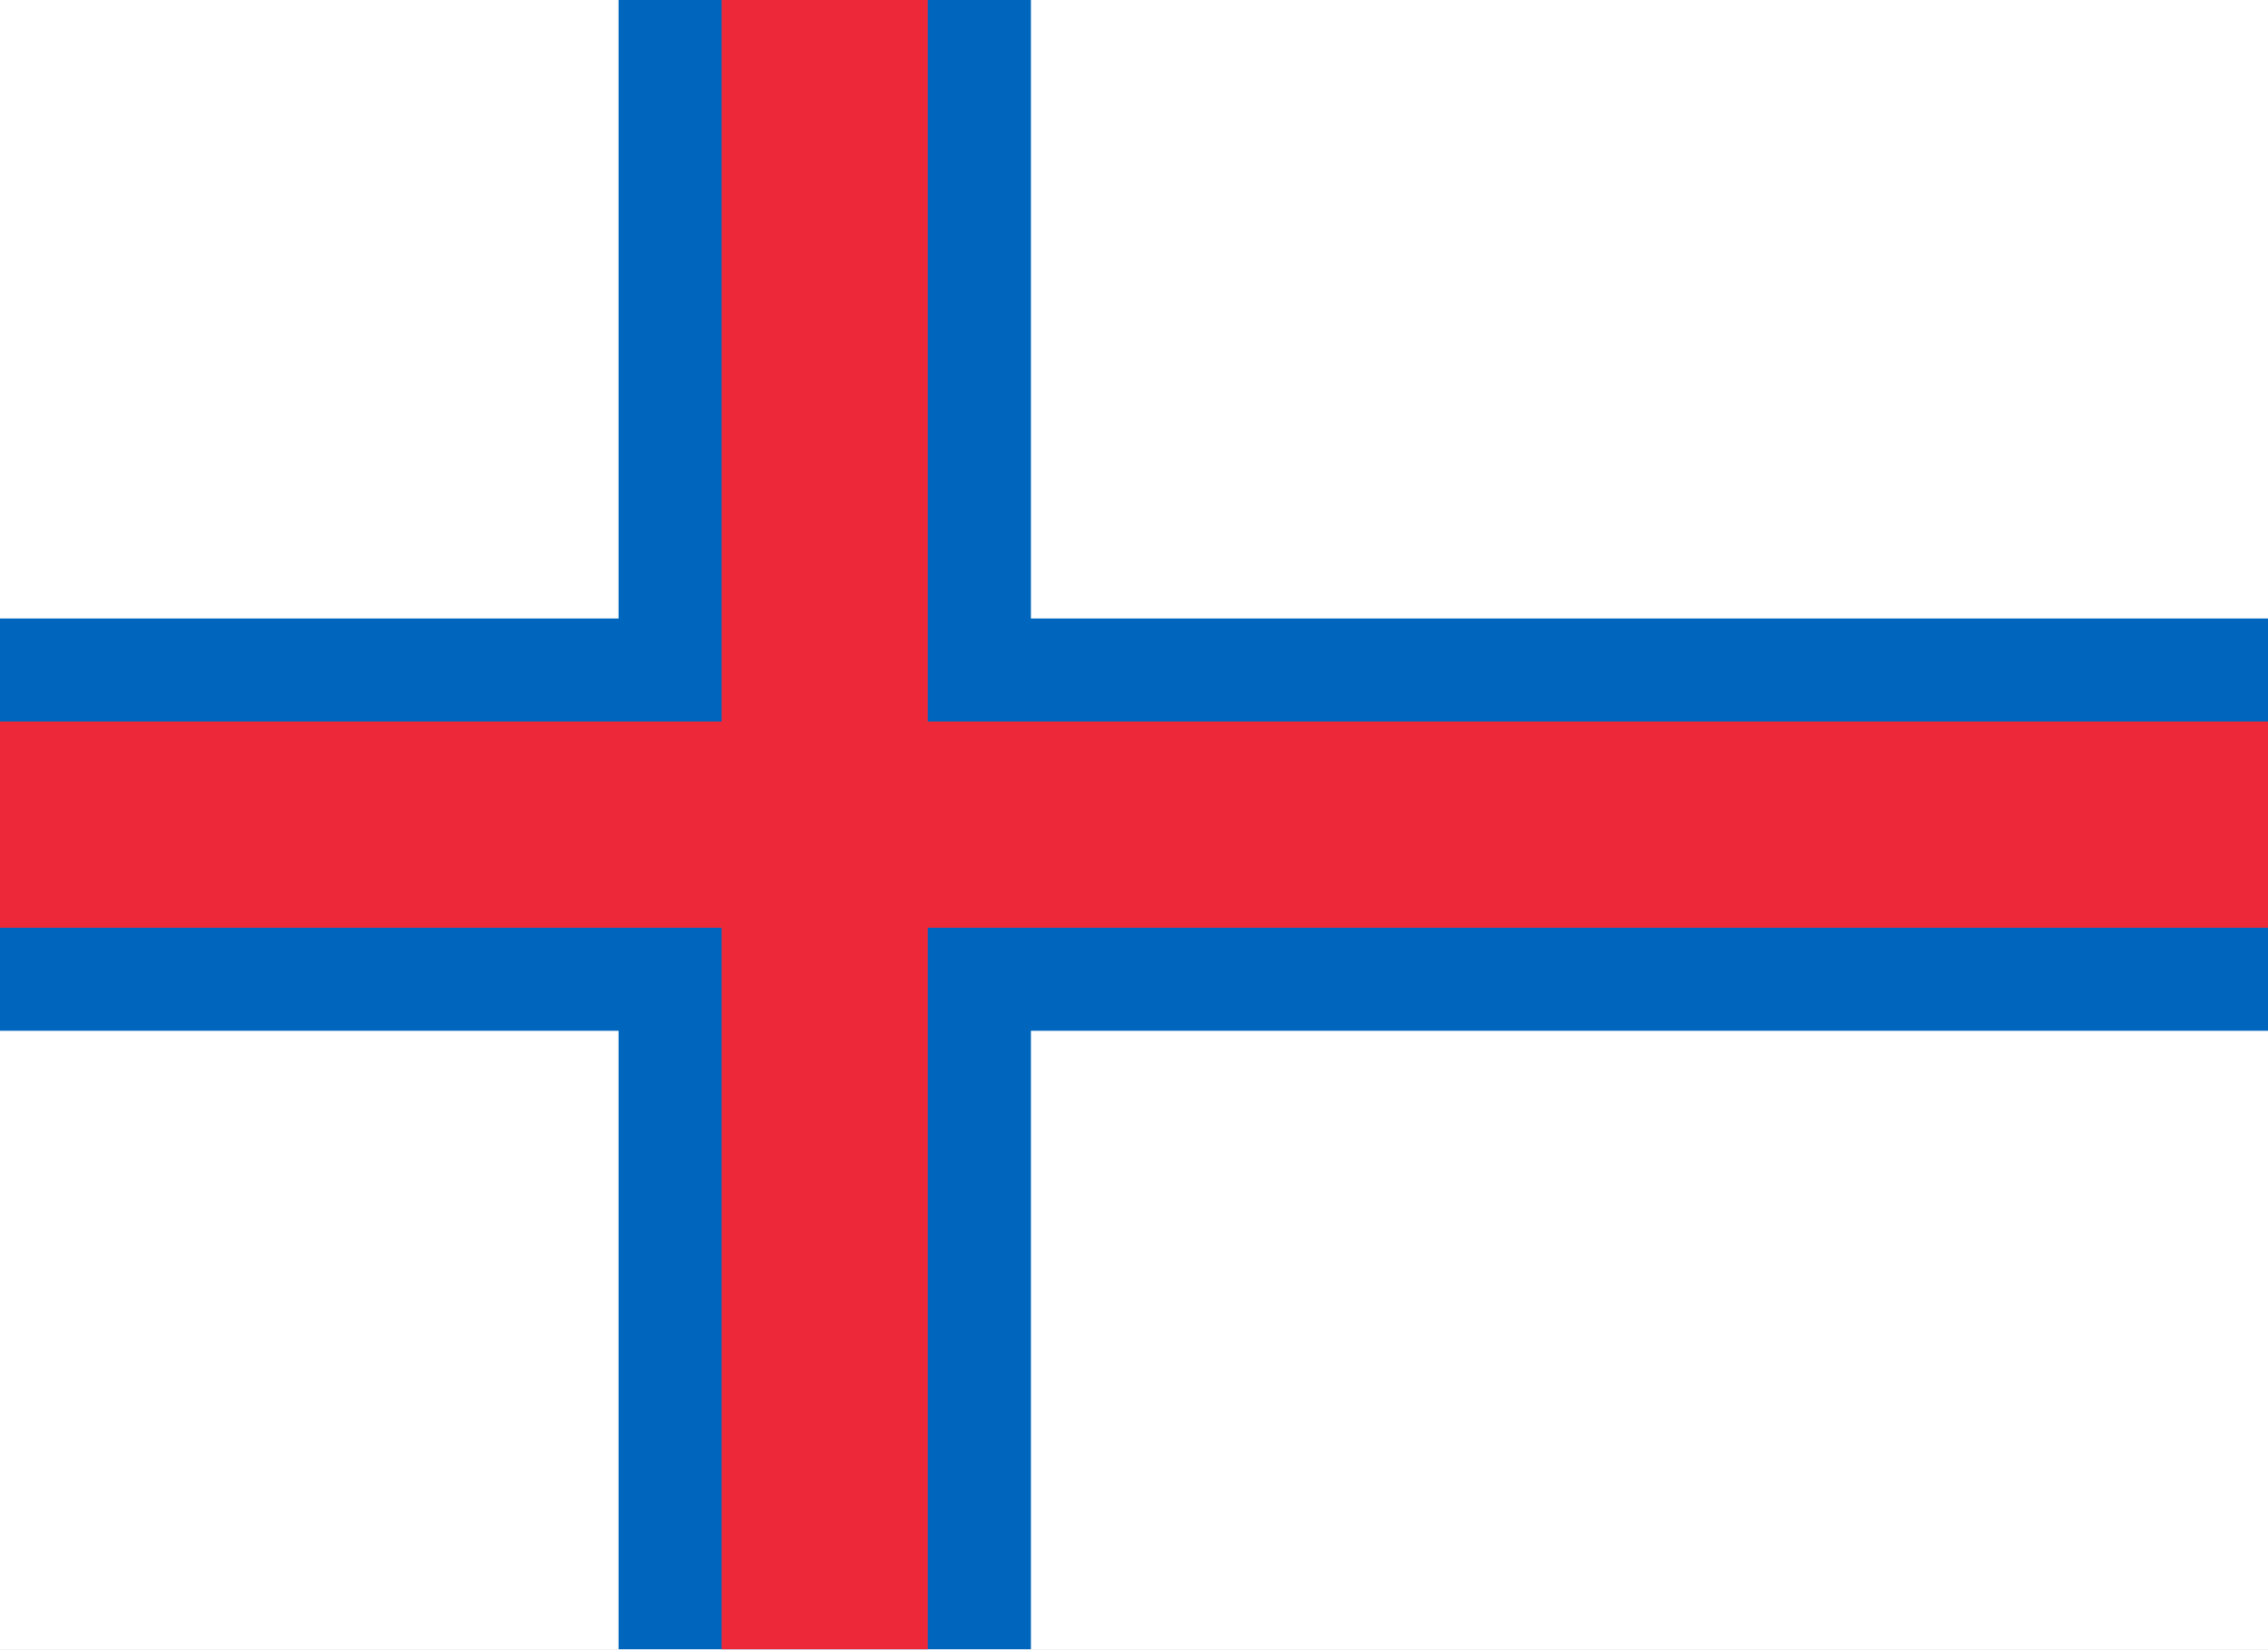
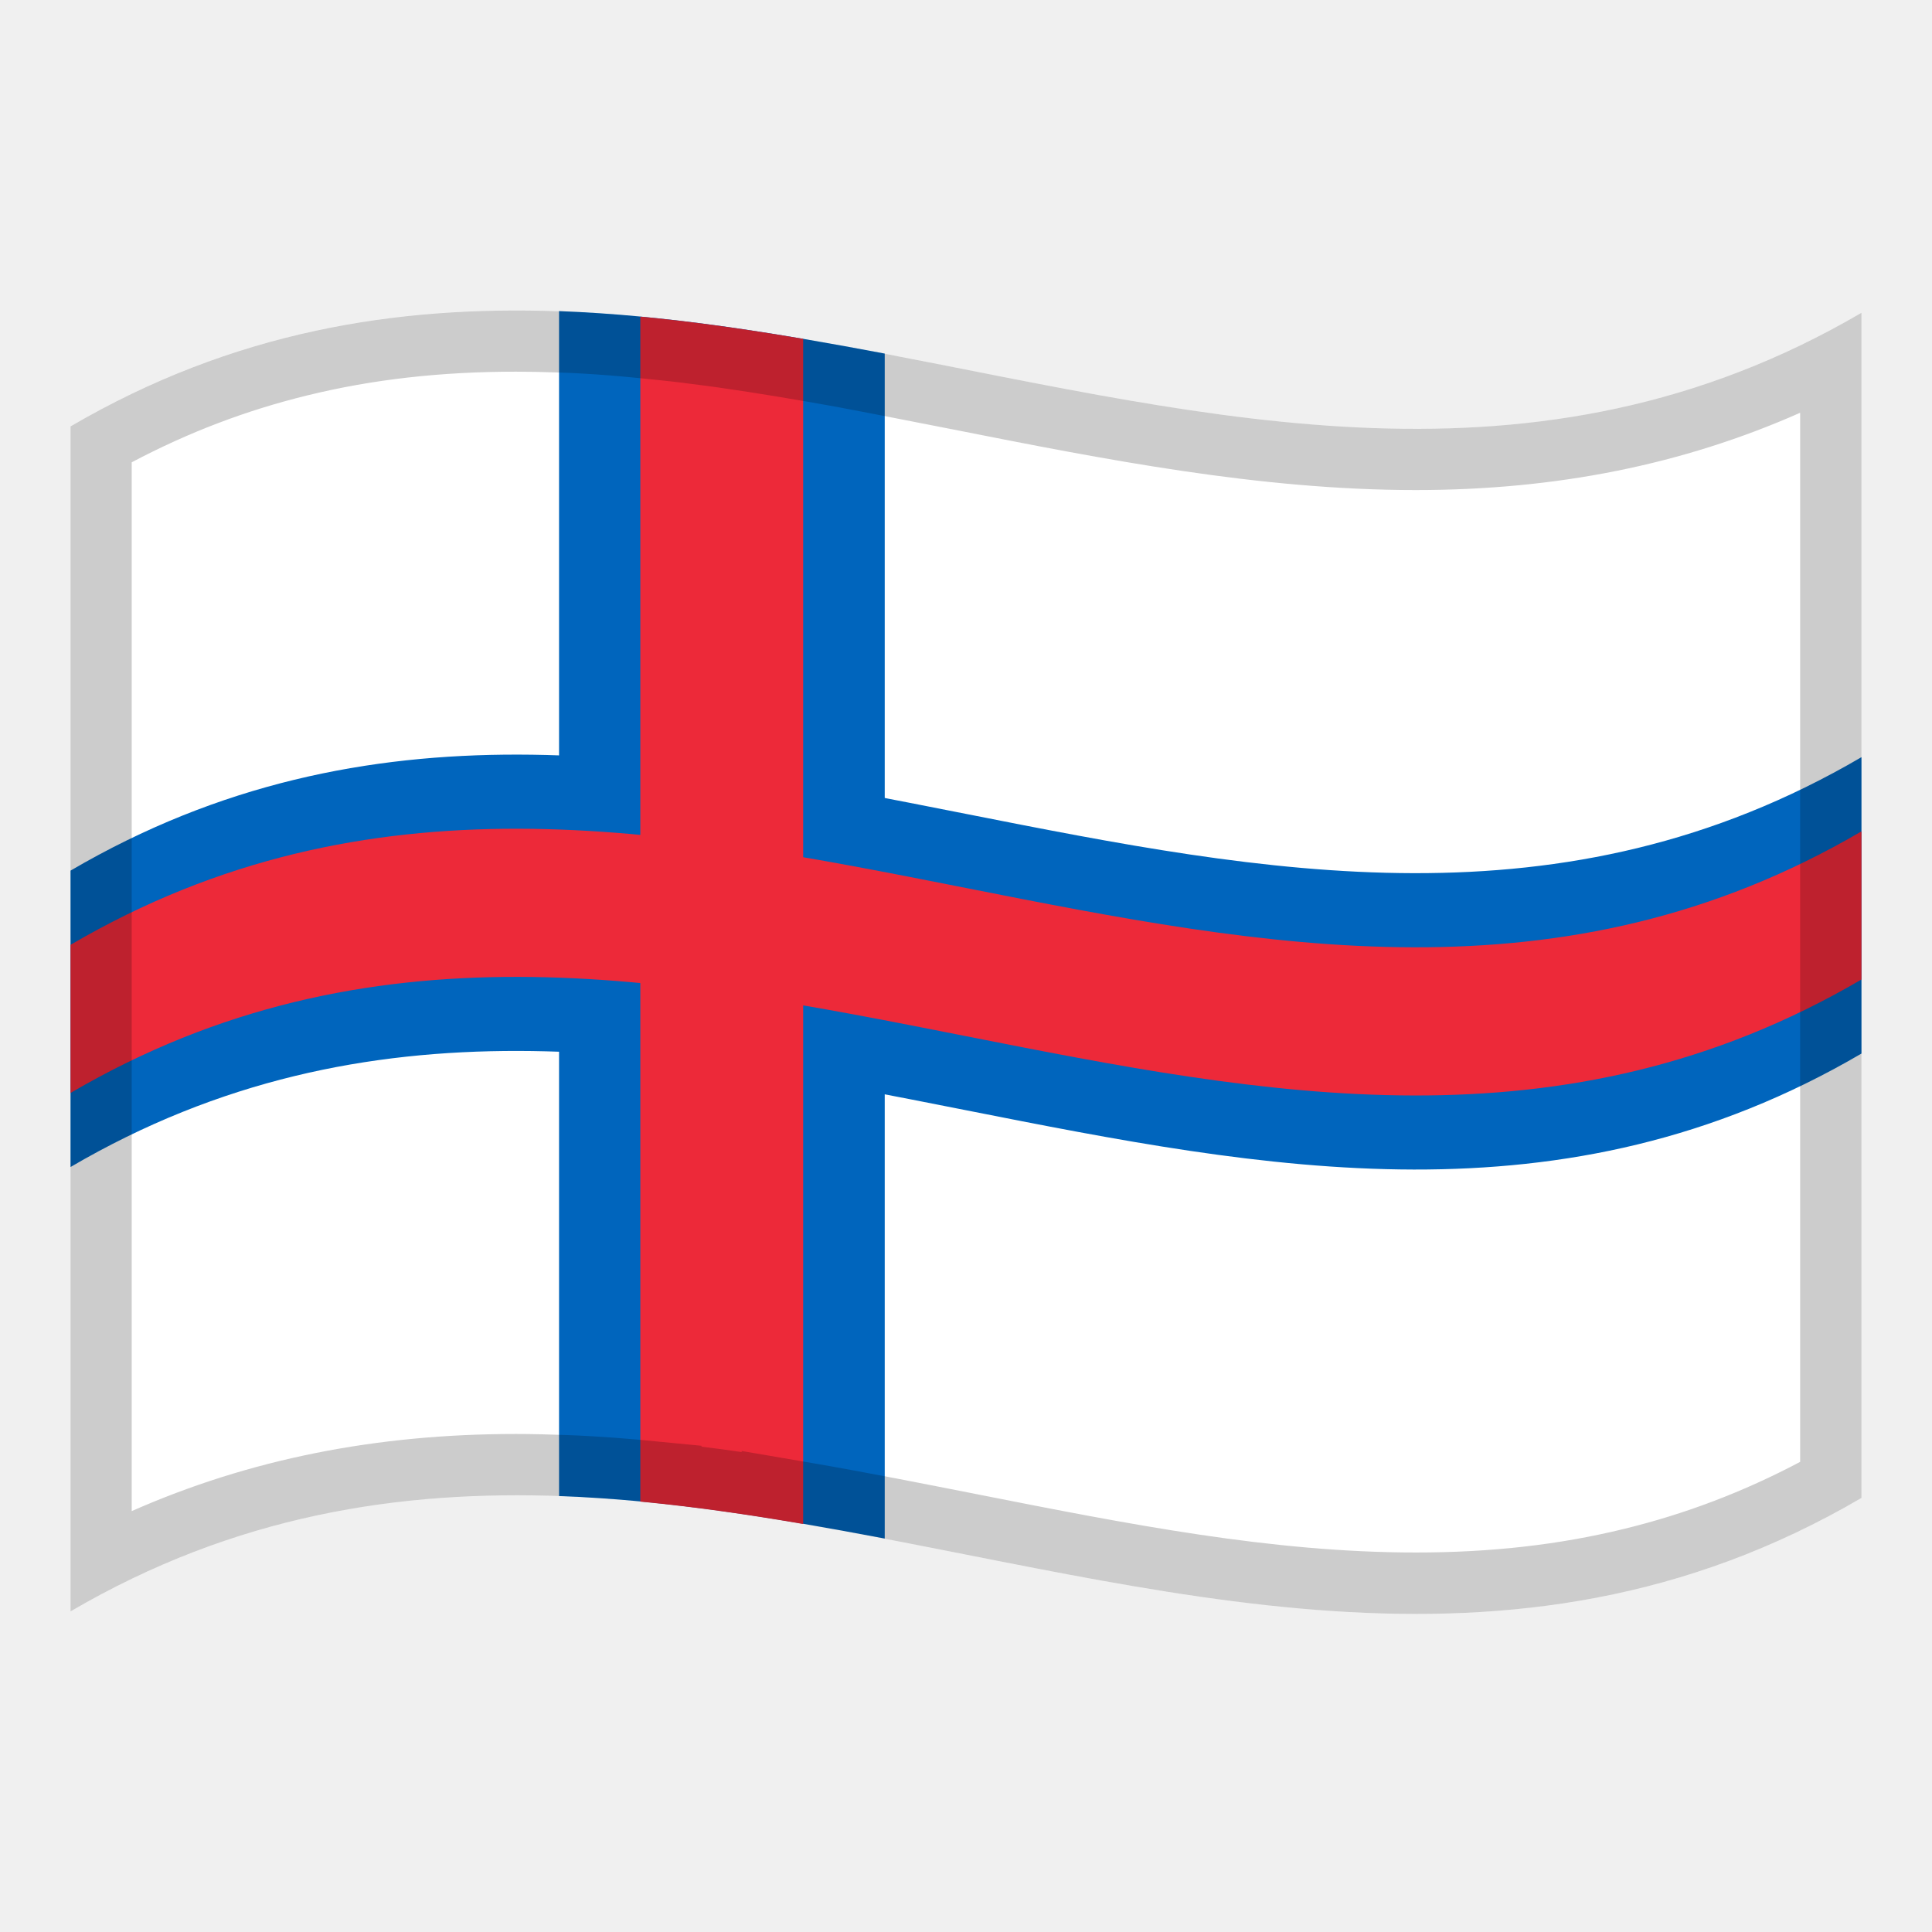
- <svg xmlns="http://www.w3.org/2000/svg" width="1100" height="800" viewBox="0 0 22 16">
-   <rect fill="#FFF" width="22" height="16" />
-   <g fill="#0065BD">
-     <rect x="6" width="4" height="16" />
-     <rect y="6" width="22" height="4" />
-   </g>
-   <g fill="#ED2939">
-     <rect x="7" width="2" height="16" />
-     <rect y="7" width="22" height="2" />
+ <svg xmlns="http://www.w3.org/2000/svg" version="1.1" id="Layer_1" x="0px" y="0px" viewBox="0 0 1260 1260" style="enable-background:new 0 0 1260 1260;" xml:space="preserve">
+   <g>
+     <g>
+       <path d="M46,278.1v772.8c389.3-228,778.7,153.9,1168-74V204C824.7,432,435.3,50.2,46,278.1z" fill="#FFFFFF" />
+       <path d="M364.6,202.9v772.8c70.8,2.5,141.5,14.3,212.4,27.7V230.6C506.1,217.2,435.3,205.5,364.6,202.9z" fill="#0065BD" />
+       <path d="M46,761.1c389.3-228,778.7,153.9,1168-74V493.8c-389.3,227.9-778.7-153.9-1168,74V761.1z" fill="#0065BD" />
+       <path d="M417.6,206.5v772.8c35.4,3.4,70.8,8.5,106.2,14.6V221C488.4,215,453,209.8,417.6,206.5z" fill="#ED2939" />
+       <path d="M46,712.8c389.3-228,778.7,153.9,1168-74v-96.6c-389.3,227.8-778.7-154-1168,74V712.8z" fill="#ED2939" />
+     </g>
+     <path d="M577,230.7v-0.1c-33.4-6.3-66.8-12.2-100.1-17c-0.9-0.1-1.9-0.3-2.8-0.4c-2.2-0.3-4.4-0.6-6.6-0.9   c-1.9-0.3-3.8-0.5-5.7-0.8c-2.4-0.3-4.8-0.6-7.2-0.9c-2.7-0.3-5.4-0.7-8.1-1c-1.9-0.2-3.7-0.4-5.6-0.7c-1.9-0.2-3.8-0.4-5.7-0.6   c-7.7-0.8-15.3-1.6-23-2.3c-0.7-0.1-1.4-0.1-2.1-0.2c-15.2-1.3-30.3-2.3-45.5-2.9v0.1c-106.2-3.8-212.4,13-318.6,75.1v289.7v48.4   v96.6v48.3v289.8c107.3-62.8,214.6-79.3,321.9-75.1c2.4,0.1,4.8,0.2,7.3,0.3c2.3,0.1,4.7,0.2,7,0.4c1.1,0.1,2.2,0.1,3.3,0.2   c8.3,0.5,16.6,1.1,24.9,1.8c0.4,0,0.8,0.1,1.2,0.1c2,0.2,4,0.4,6,0.6v0.1c35.4,3.4,70.8,8.5,106.2,14.6v-0.1   c230.1,39.5,460.2,117.8,690.2-16.9V687.1v-48.3v-96.6v-48.4V204C1001.7,328.3,789.3,271.3,577,230.7z M1174,953.4   c-36.9,19.5-74.6,33.9-114.8,43.7c-42.5,10.4-86.9,15.4-135.8,15.4c-93.9,0-187-18.4-285.7-37.9c-35.1-6.9-71.3-14.1-107.2-20.3   l-46.8-8v0.7c-8.9-1.3-17.6-2.5-26.2-3.5v-0.6l-36.3-3.5c-2.1-0.2-4.1-0.4-6.2-0.6l-1.3-0.1c-8.7-0.8-17.4-1.4-26-1.9l-3.4-0.2   c-2.5-0.1-4.9-0.3-7.3-0.4c-2.5-0.1-5.1-0.2-7.6-0.3c-11.1-0.4-22.2-0.7-32.9-0.7c-91.4,0-174,16.5-250.6,50.3v-684   c36.9-19.5,74.6-33.9,114.8-43.7c42.5-10.4,86.9-15.4,135.8-15.4c8.7,0,17.6,0.2,26.6,0.5l8.4,0.3c11.2,0.5,22.8,1.3,35.1,2.4   l2,0.2c7.3,0.7,14.8,1.4,22.1,2.2c1.8,0.2,3.7,0.4,5.5,0.6h0.2c1.7,0.2,3.5,0.4,5.2,0.6c2.6,0.3,5.2,0.6,7.9,1   c2.3,0.3,4.7,0.6,7,0.9c1.8,0.2,3.7,0.5,5.5,0.7c2.2,0.3,4.3,0.6,6.5,0.9l2.7,0.4c22.3,3.2,45.8,7.1,74.2,12.2l24.1,4.6   c17.5,3.4,35.4,6.9,52.7,10.3c98,19.4,199.4,39.4,301.1,39.4c91.5,0,174.1-16.5,250.7-50.4V953.4z" enable-background="new" opacity="0.2" />
  </g>
</svg>
